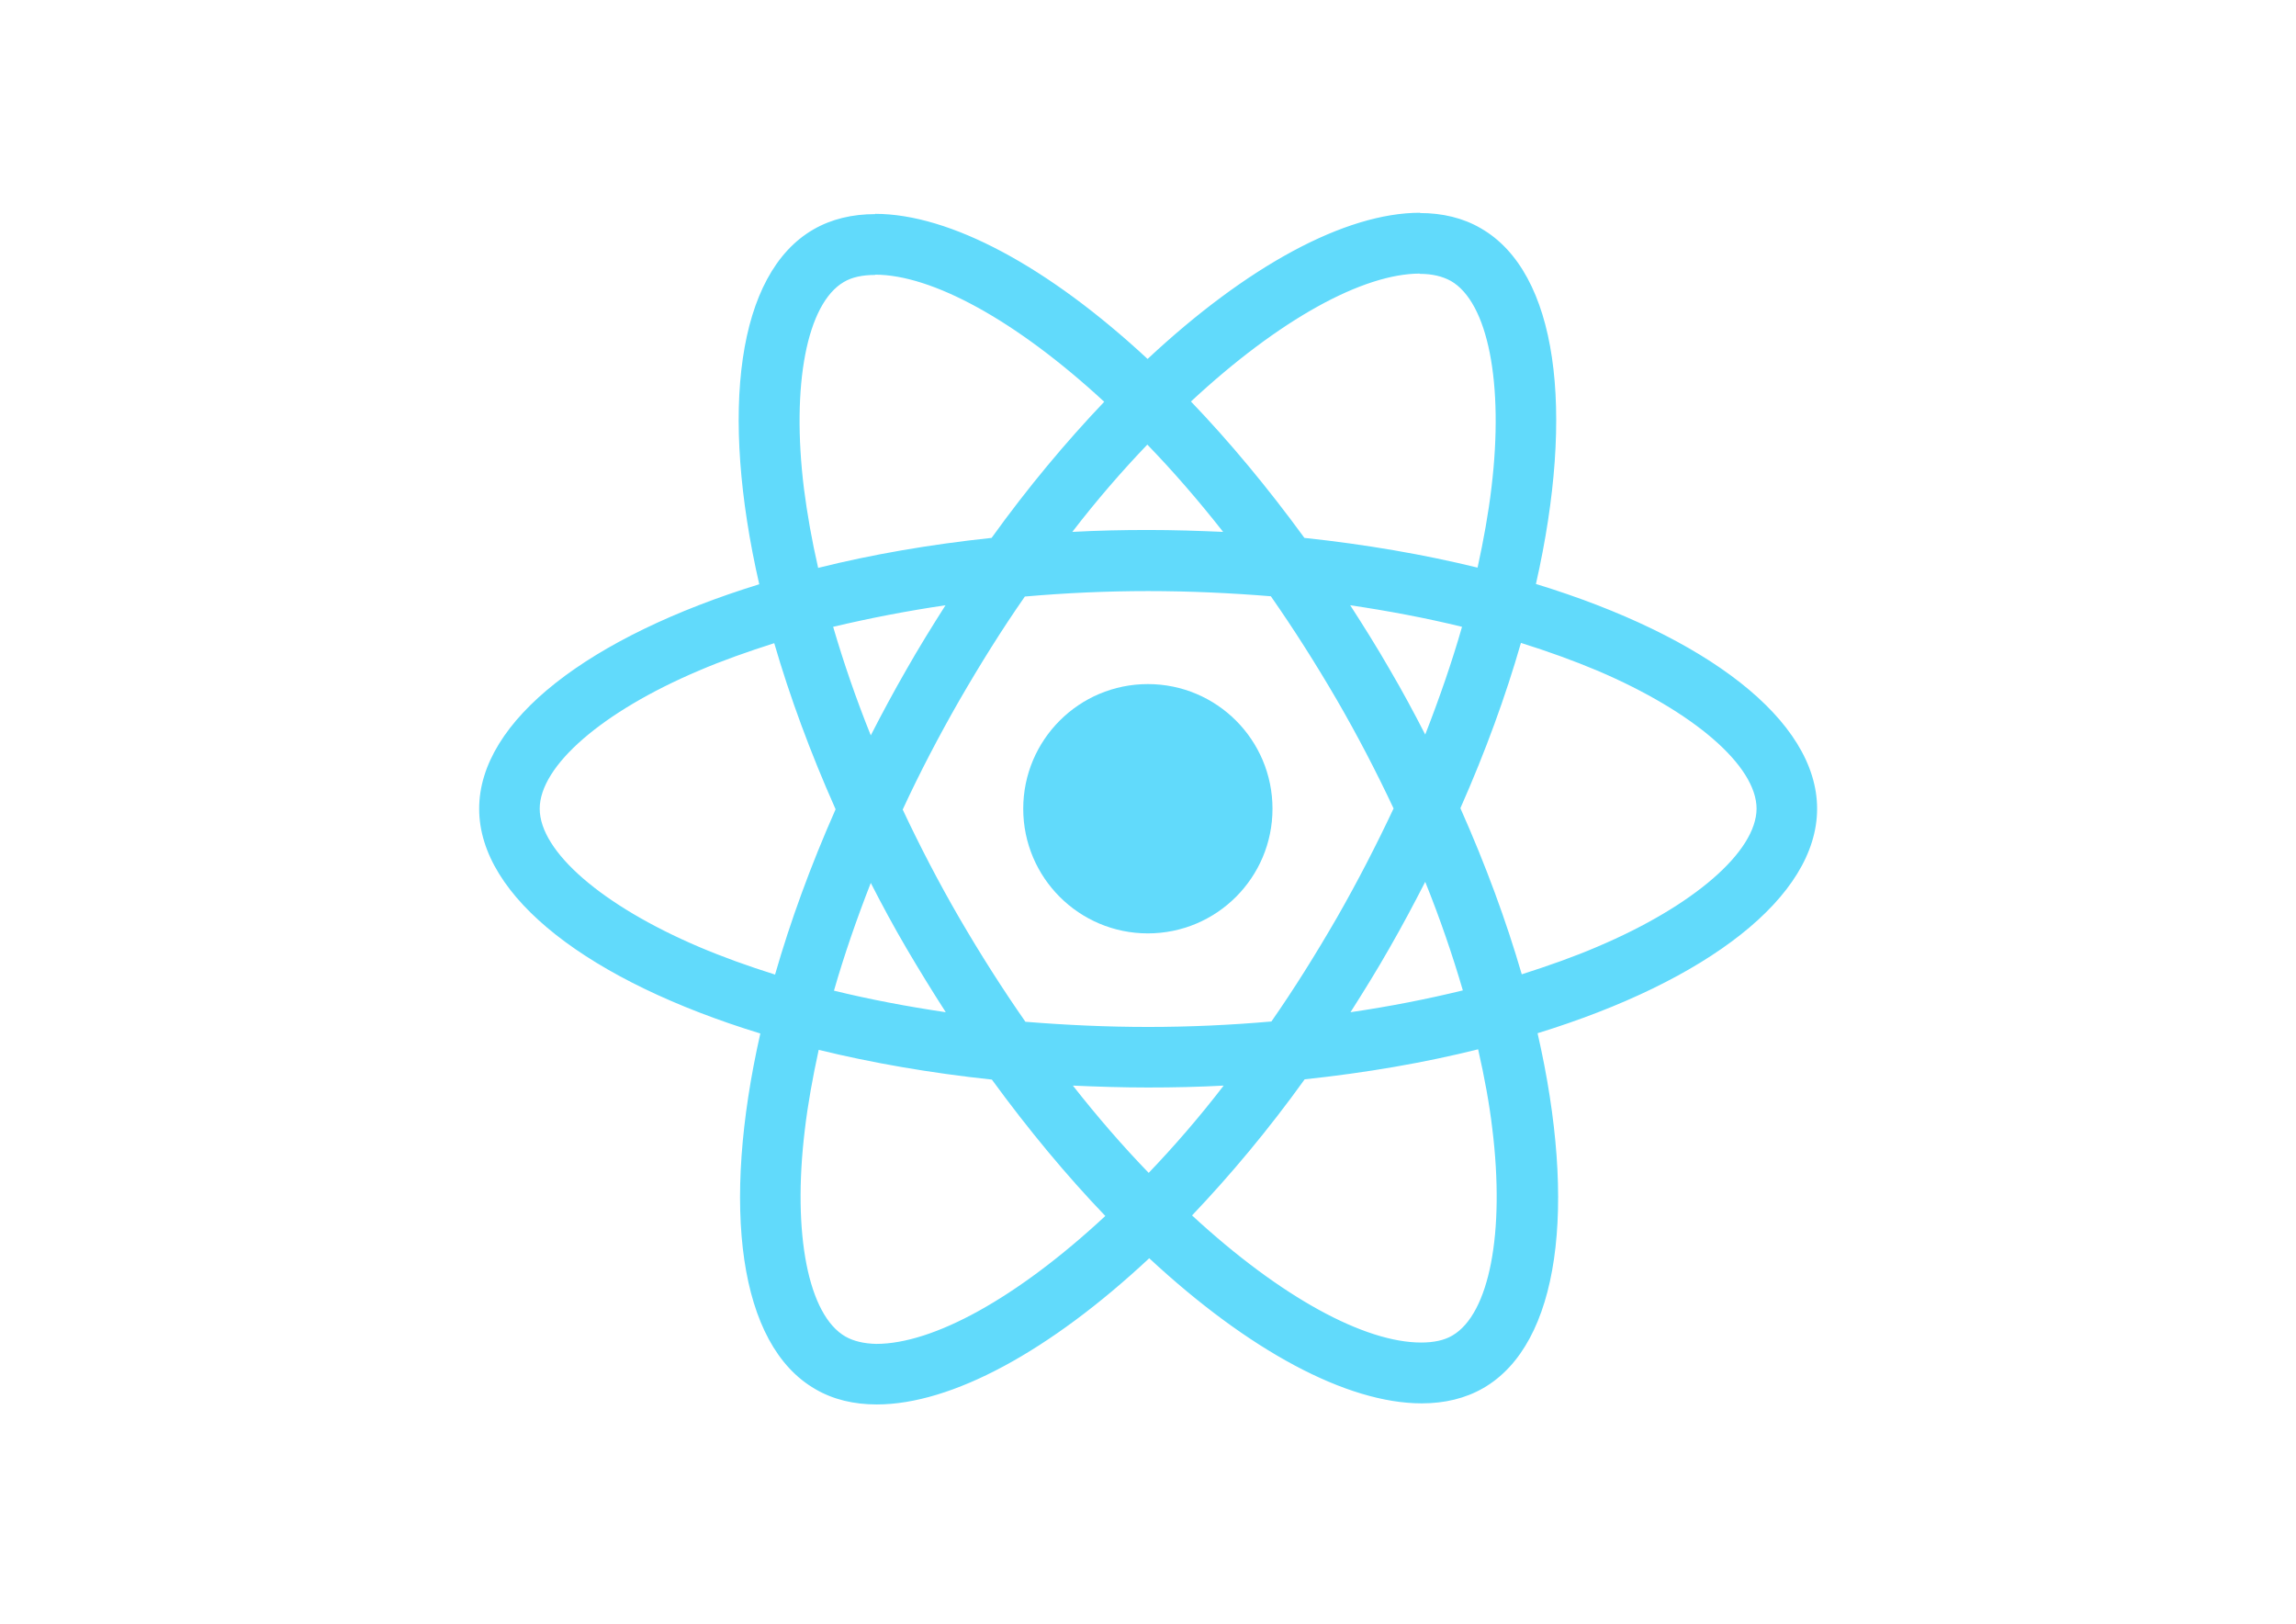
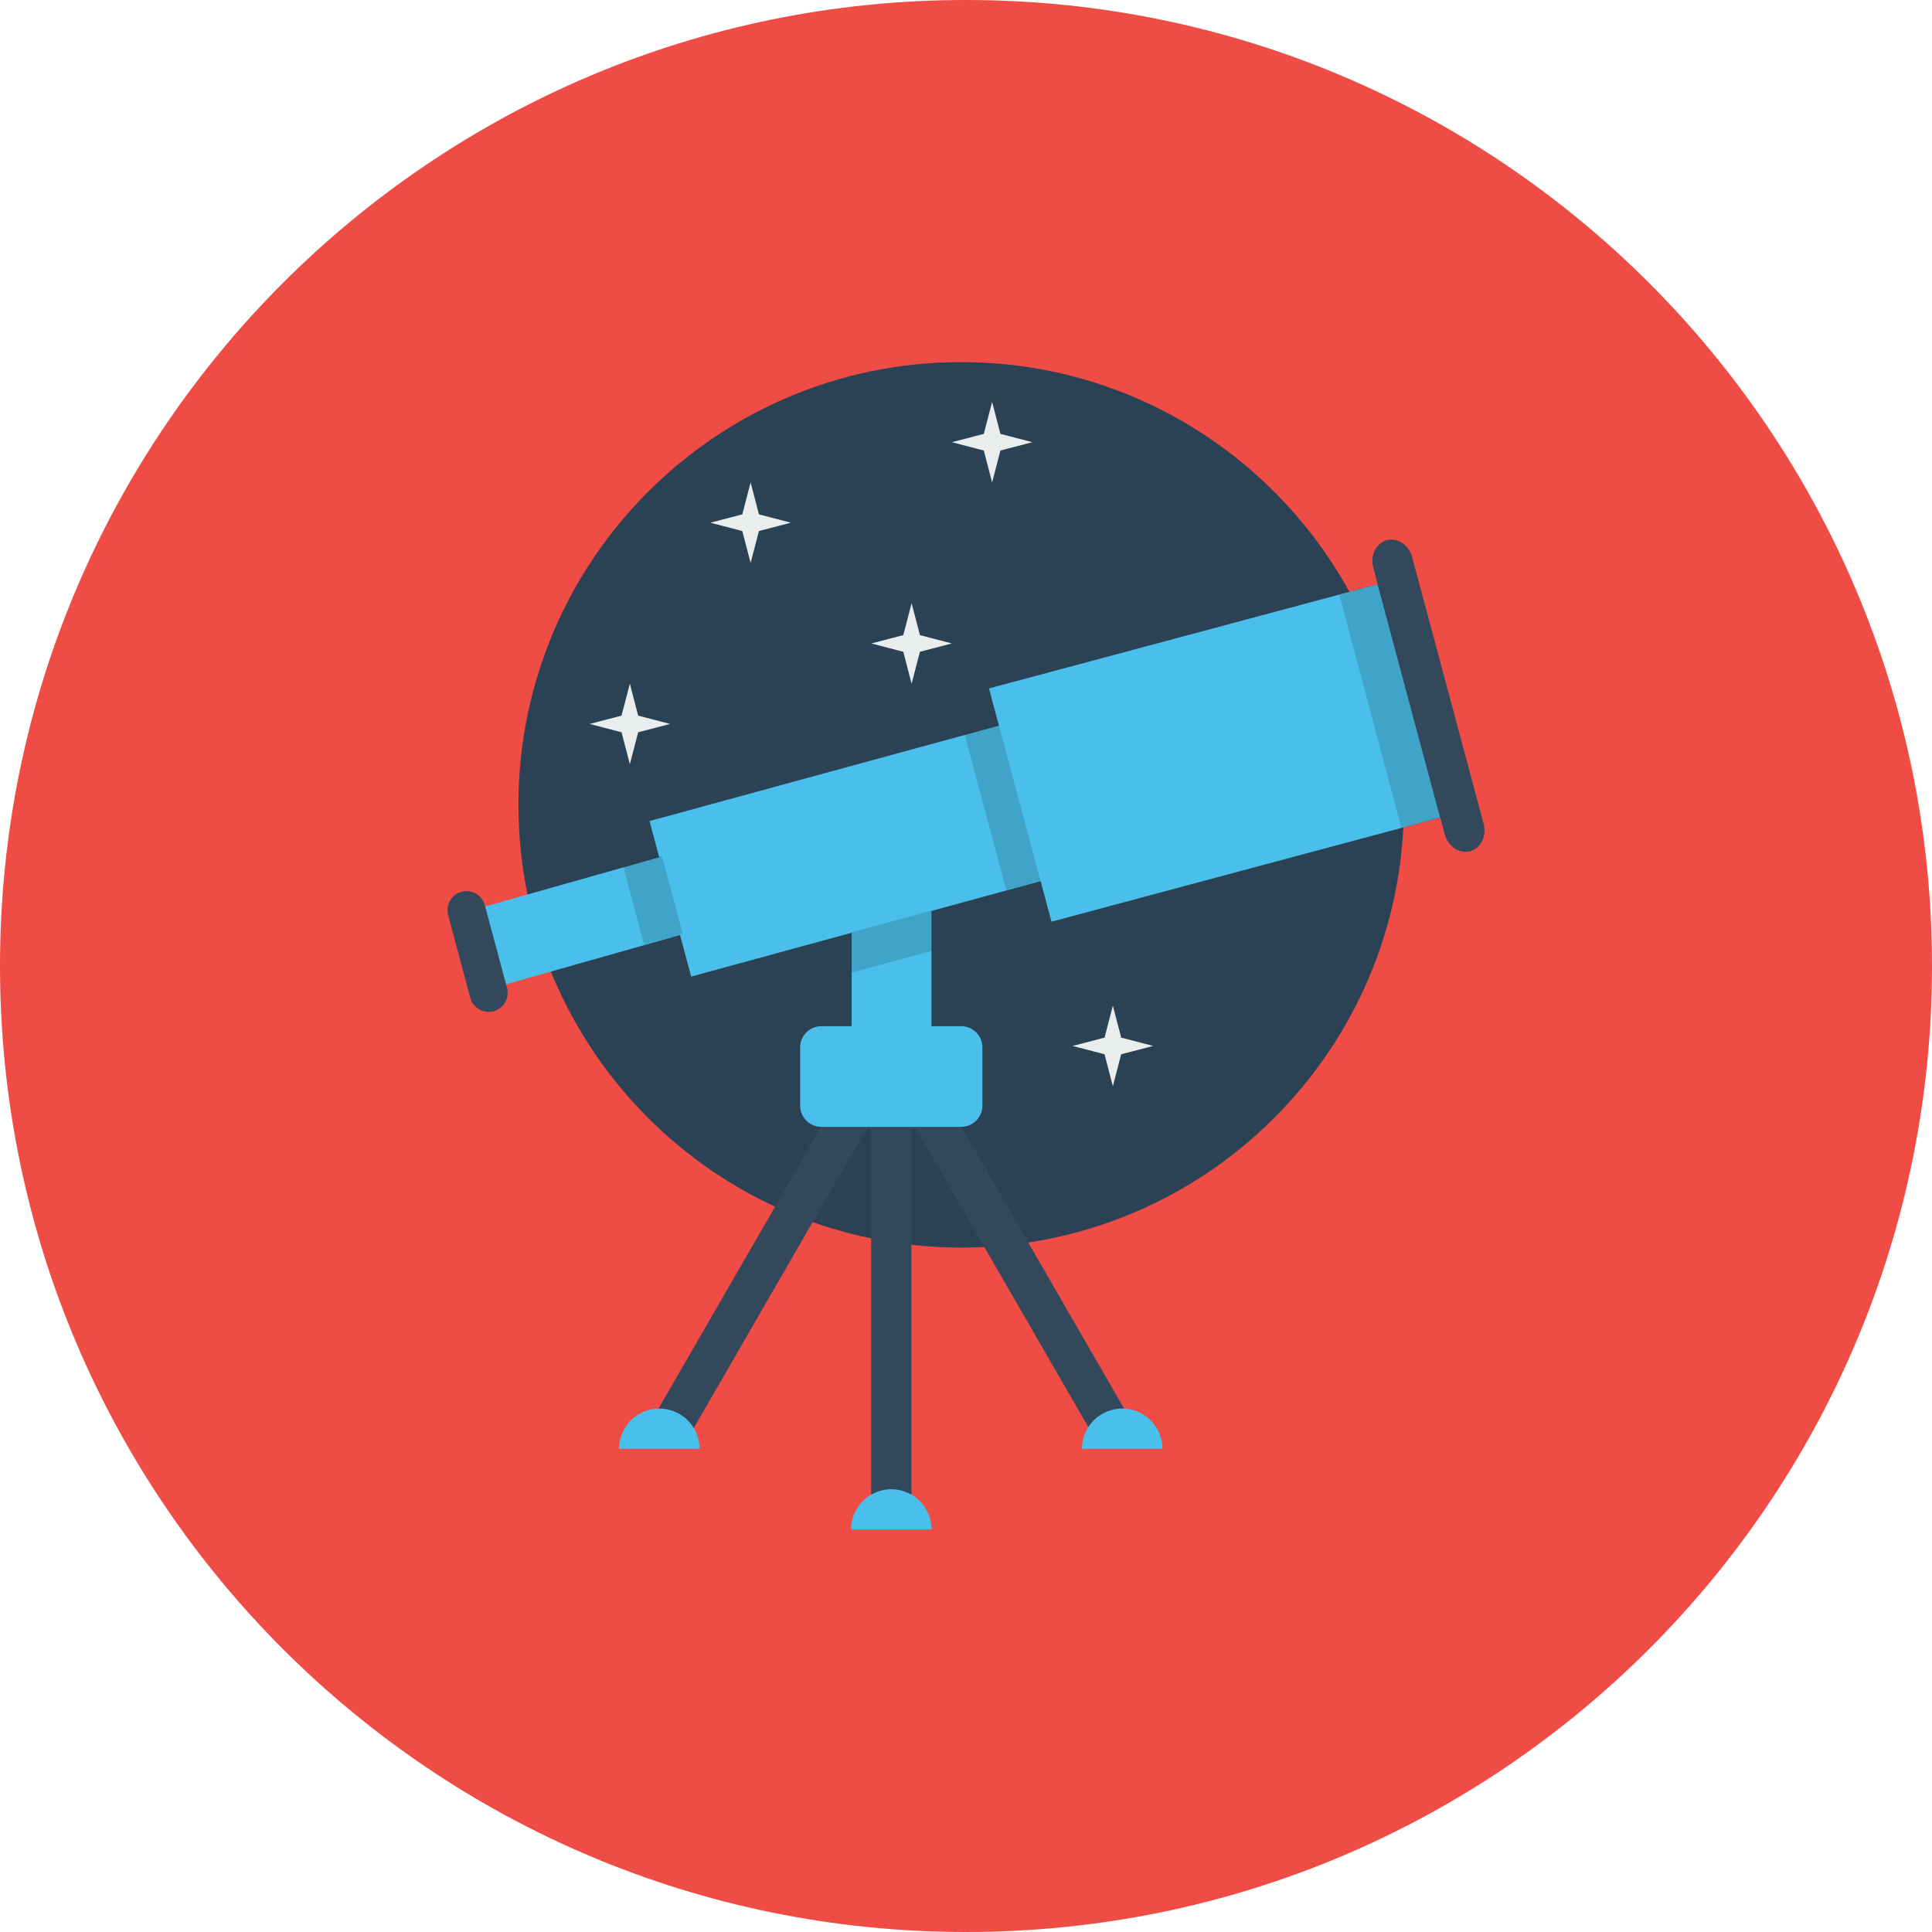
- <svg xmlns="http://www.w3.org/2000/svg" viewBox="0 0 841.9 595.3">
-   <g fill="#61DAFB">
-     <path d="M666.3 296.5c0-32.5-40.7-63.3-103.1-82.4 14.4-63.6 8-114.2-20.2-130.4-6.5-3.8-14.1-5.6-22.4-5.6v22.3c4.6 0 8.3.9 11.4 2.6 13.6 7.8 19.5 37.5 14.9 75.7-1.1 9.4-2.9 19.3-5.1 29.4-19.6-4.8-41-8.5-63.5-10.9-13.5-18.5-27.5-35.3-41.6-50 32.6-30.3 63.2-46.9 84-46.9V78c-27.5 0-63.5 19.6-99.9 53.6-36.4-33.8-72.4-53.2-99.9-53.2v22.3c20.7 0 51.4 16.5 84 46.6-14 14.7-28 31.4-41.3 49.9-22.6 2.4-44 6.1-63.6 11-2.3-10-4-19.7-5.2-29-4.7-38.2 1.1-67.9 14.6-75.8 3-1.8 6.9-2.6 11.5-2.6V78.5c-8.4 0-16 1.8-22.6 5.6-28.1 16.2-34.4 66.7-19.9 130.1-62.2 19.2-102.7 49.9-102.7 82.3 0 32.5 40.7 63.3 103.1 82.4-14.4 63.6-8 114.2 20.2 130.4 6.5 3.8 14.1 5.6 22.5 5.6 27.5 0 63.5-19.6 99.9-53.6 36.4 33.8 72.4 53.2 99.9 53.2 8.4 0 16-1.8 22.6-5.6 28.1-16.2 34.4-66.7 19.9-130.1 62-19.1 102.5-49.9 102.5-82.3zm-130.2-66.7c-3.7 12.9-8.3 26.2-13.5 39.5-4.1-8-8.4-16-13.1-24-4.6-8-9.5-15.8-14.4-23.4 14.2 2.1 27.9 4.7 41 7.9zm-45.8 106.5c-7.8 13.5-15.8 26.3-24.1 38.2-14.9 1.3-30 2-45.2 2-15.1 0-30.2-.7-45-1.9-8.3-11.9-16.4-24.6-24.2-38-7.6-13.1-14.5-26.4-20.8-39.8 6.2-13.4 13.2-26.8 20.7-39.9 7.8-13.5 15.8-26.3 24.1-38.2 14.9-1.3 30-2 45.2-2 15.1 0 30.2.7 45 1.9 8.3 11.9 16.4 24.6 24.2 38 7.6 13.1 14.5 26.4 20.8 39.8-6.3 13.4-13.2 26.8-20.7 39.9zm32.3-13c5.4 13.4 10 26.8 13.8 39.8-13.1 3.2-26.9 5.9-41.2 8 4.9-7.7 9.8-15.6 14.4-23.7 4.6-8 8.9-16.1 13-24.1zM421.2 430c-9.3-9.6-18.6-20.3-27.8-32 9 .4 18.2.7 27.5.7 9.4 0 18.7-.2 27.8-.7-9 11.7-18.3 22.4-27.5 32zm-74.4-58.9c-14.2-2.1-27.9-4.7-41-7.9 3.7-12.9 8.3-26.2 13.5-39.5 4.1 8 8.4 16 13.1 24 4.7 8 9.5 15.8 14.4 23.4zM420.7 163c9.3 9.6 18.6 20.3 27.8 32-9-.4-18.2-.7-27.5-.7-9.4 0-18.7.2-27.8.7 9-11.7 18.3-22.4 27.5-32zm-74 58.9c-4.9 7.7-9.8 15.6-14.4 23.7-4.6 8-8.9 16-13 24-5.4-13.4-10-26.8-13.8-39.8 13.1-3.1 26.9-5.8 41.2-7.9zm-90.5 125.2c-35.4-15.1-58.3-34.9-58.3-50.6 0-15.7 22.9-35.6 58.3-50.6 8.6-3.7 18-7 27.7-10.1 5.7 19.6 13.2 40 22.5 60.9-9.2 20.8-16.6 41.1-22.2 60.6-9.9-3.1-19.3-6.5-28-10.2zM310 490c-13.6-7.8-19.5-37.5-14.9-75.7 1.1-9.4 2.9-19.3 5.1-29.4 19.6 4.8 41 8.5 63.5 10.9 13.5 18.5 27.5 35.3 41.6 50-32.6 30.3-63.2 46.9-84 46.9-4.5-.1-8.3-1-11.3-2.7zm237.2-76.2c4.7 38.2-1.1 67.9-14.6 75.8-3 1.8-6.9 2.6-11.5 2.6-20.7 0-51.4-16.5-84-46.6 14-14.7 28-31.4 41.3-49.9 22.6-2.4 44-6.1 63.6-11 2.3 10.1 4.1 19.8 5.2 29.1zm38.5-66.7c-8.6 3.7-18 7-27.7 10.1-5.7-19.6-13.2-40-22.5-60.9 9.2-20.8 16.6-41.1 22.2-60.6 9.9 3.1 19.3 6.5 28.1 10.2 35.4 15.1 58.3 34.9 58.3 50.6-.1 15.7-23 35.6-58.4 50.6zM320.8 78.4z" />
-     <circle cx="420.9" cy="296.5" r="45.7" />
-     <path d="M520.5 78.1z" />
+ <svg xmlns="http://www.w3.org/2000/svg" width="48" height="48" viewBox="0 0 48 48">
+   <g transform="translate(593.786 -1053.124)">
+     <circle cx="-569.786" cy="1077.124" r="24" fill="#ef4c45" fill-rule="evenodd" />
+     <g transform="translate(0 -.502)">
+       <circle style="isolation:auto;mix-blend-mode:normal" cx="-569.906" cy="1073.622" r="11" fill="#2b4255" color="#000" overflow="visible" />
+       <path fill="none" stroke="#34485c" d="M-571.642 1080.948l0 10.27M-572.545 1081.169l-4.639 8.035" />
+       <path fill="#4bbfeb" d="M-576.406 1089.622a1 1 0 0 0-.5-.866 1 1 0 0 0-1 0 1 1 0 0 0-.5.866M-570.642 1091.626a1 1 0 0 0-.5-.866 1 1 0 0 0-1 0 1 1 0 0 0-.5.866M-572.627 1079.605l0-3.266 1.983-.531 0 3.797z" />
+       <path fill="#2b4255" d="m -569.215,1070.73 10.142,-2.718 c 0,0 2e-5,0 2e-5,0 l 1.553,5.795 c 0,0 -10e-6,0 -10e-6,0 l -10.142,2.718 c -10e-6,0 -10e-6,0 -10e-6,0 l -1.553,-5.795 c 0,0 -10e-6,0 0,0 z" />
+       <path fill="#4bbfeb" d="m -567.819,1075.486 -8.795,2.403 -10e-6,0 -1.035,-3.864 1e-5,0 8.816,-2.408" />
+       <path fill="#4bbfeb" d="m -576.825,1076.837 -4.878,1.381 -4e-5,-10e-5 0,0 -0.259,-0.966 -0.259,-0.966 10e-6,0 0,0 4.916,-1.391" />
+       <rect width=".945" height="3.072" x="-841.382" y="888.411" fill="#34485c" rx=".472" ry=".472" transform="rotate(-15)" />
+       <path fill="none" stroke="#34485c" d="m -570.738,1081.169 4.639,8.035" />
+       <path fill="#4bbfeb" d="m -566.906,1089.622 a 1,1 0 0 1 0.5,-0.866 1,1 0 0 1 1,0 1,1 0 0 1 0.5,0.866" />
+       <path fill="#e9eded" d="m -9.56,1056.856 -1.658,-1.681 -2.276,0.627 1.681,-1.658 -0.627,-2.276 1.658,1.681 2.276,-0.627 -1.681,1.658 z" color="#000" overflow="visible" transform="scale(.34727) rotate(30 -4628.653 -1015.954)" style="isolation:auto;mix-blend-mode:normal" />
+       <path fill="#e9eded" style="isolation:auto;mix-blend-mode:normal" d="m -9.56,1056.856 -1.658,-1.681 -2.276,0.627 1.681,-1.658 -0.627,-2.276 1.658,1.681 2.276,-0.627 -1.681,1.658 z" color="#000" overflow="visible" transform="scale(.34727) rotate(30 -4597.467 -1007.032)" />
+       <path fill="#e9eded" d="m -9.56,1056.856 -1.658,-1.681 -2.276,0.627 1.681,-1.658 -0.627,-2.276 1.658,1.681 2.276,-0.627 -1.681,1.658 z" color="#000" overflow="visible" transform="scale(.34727) rotate(30 -4607.828 -981.22)" style="isolation:auto;mix-blend-mode:normal" />
+       <path fill="#e9eded" style="isolation:auto;mix-blend-mode:normal" d="m -9.56,1056.856 -1.658,-1.681 -2.276,0.627 1.681,-1.658 -0.627,-2.276 1.658,1.681 2.276,-0.627 -1.681,1.658 z" color="#000" overflow="visible" transform="scale(.34727) rotate(30 -4654.362 -939.955)" />
+       <path fill="#e9eded" d="m -9.56,1056.856 -1.658,-1.681 -2.276,0.627 1.681,-1.658 -0.627,-2.276 1.658,1.681 2.276,-0.627 -1.681,1.658 z" color="#000" overflow="visible" transform="scale(.34727) rotate(30 -4578.081 -977.672)" style="isolation:auto;mix-blend-mode:normal" />
+       <path d="m -570.643,1076.25 -1.984,0.541 0,1 1.984,-0.541 0,-1 z" opacity=".15" />
+       <rect width="2.502" height="4.529" x="1079.121" y="569.378" fill="#4bbfeb" rx=".529" ry=".529" transform="rotate(90)" />
+       <path d="m -577.342,1074.894 -0.957,0.272 0.516,1.932 0.959,-0.272 -0.518,-1.932 z" opacity=".15" />
+       <path style="isolation:auto;mix-blend-mode:normal" d="m -569.82,1071.876 0.966,-0.259 1.035,3.864 -0.966,0.259 z" color="#000" opacity=".15" overflow="visible" />
+       <path fill="#4bbfeb" d="m -559.555,1068.142 -9.66,2.588 1.553,5.795 9.658,-2.588 -1.551,-5.795 z" />
+       <rect width="1" height="8" x="-816.945" y="885.922" fill="#34485c" rx=".5" ry=".571" transform="rotate(-15)" />
+       <path style="isolation:auto;mix-blend-mode:normal" d="m -560.509,1068.401 0.966,-0.259 1.539,5.794 -0.966,0.259 z" color="#000" opacity=".15" overflow="visible" />
+     </g>
  </g>
</svg>
